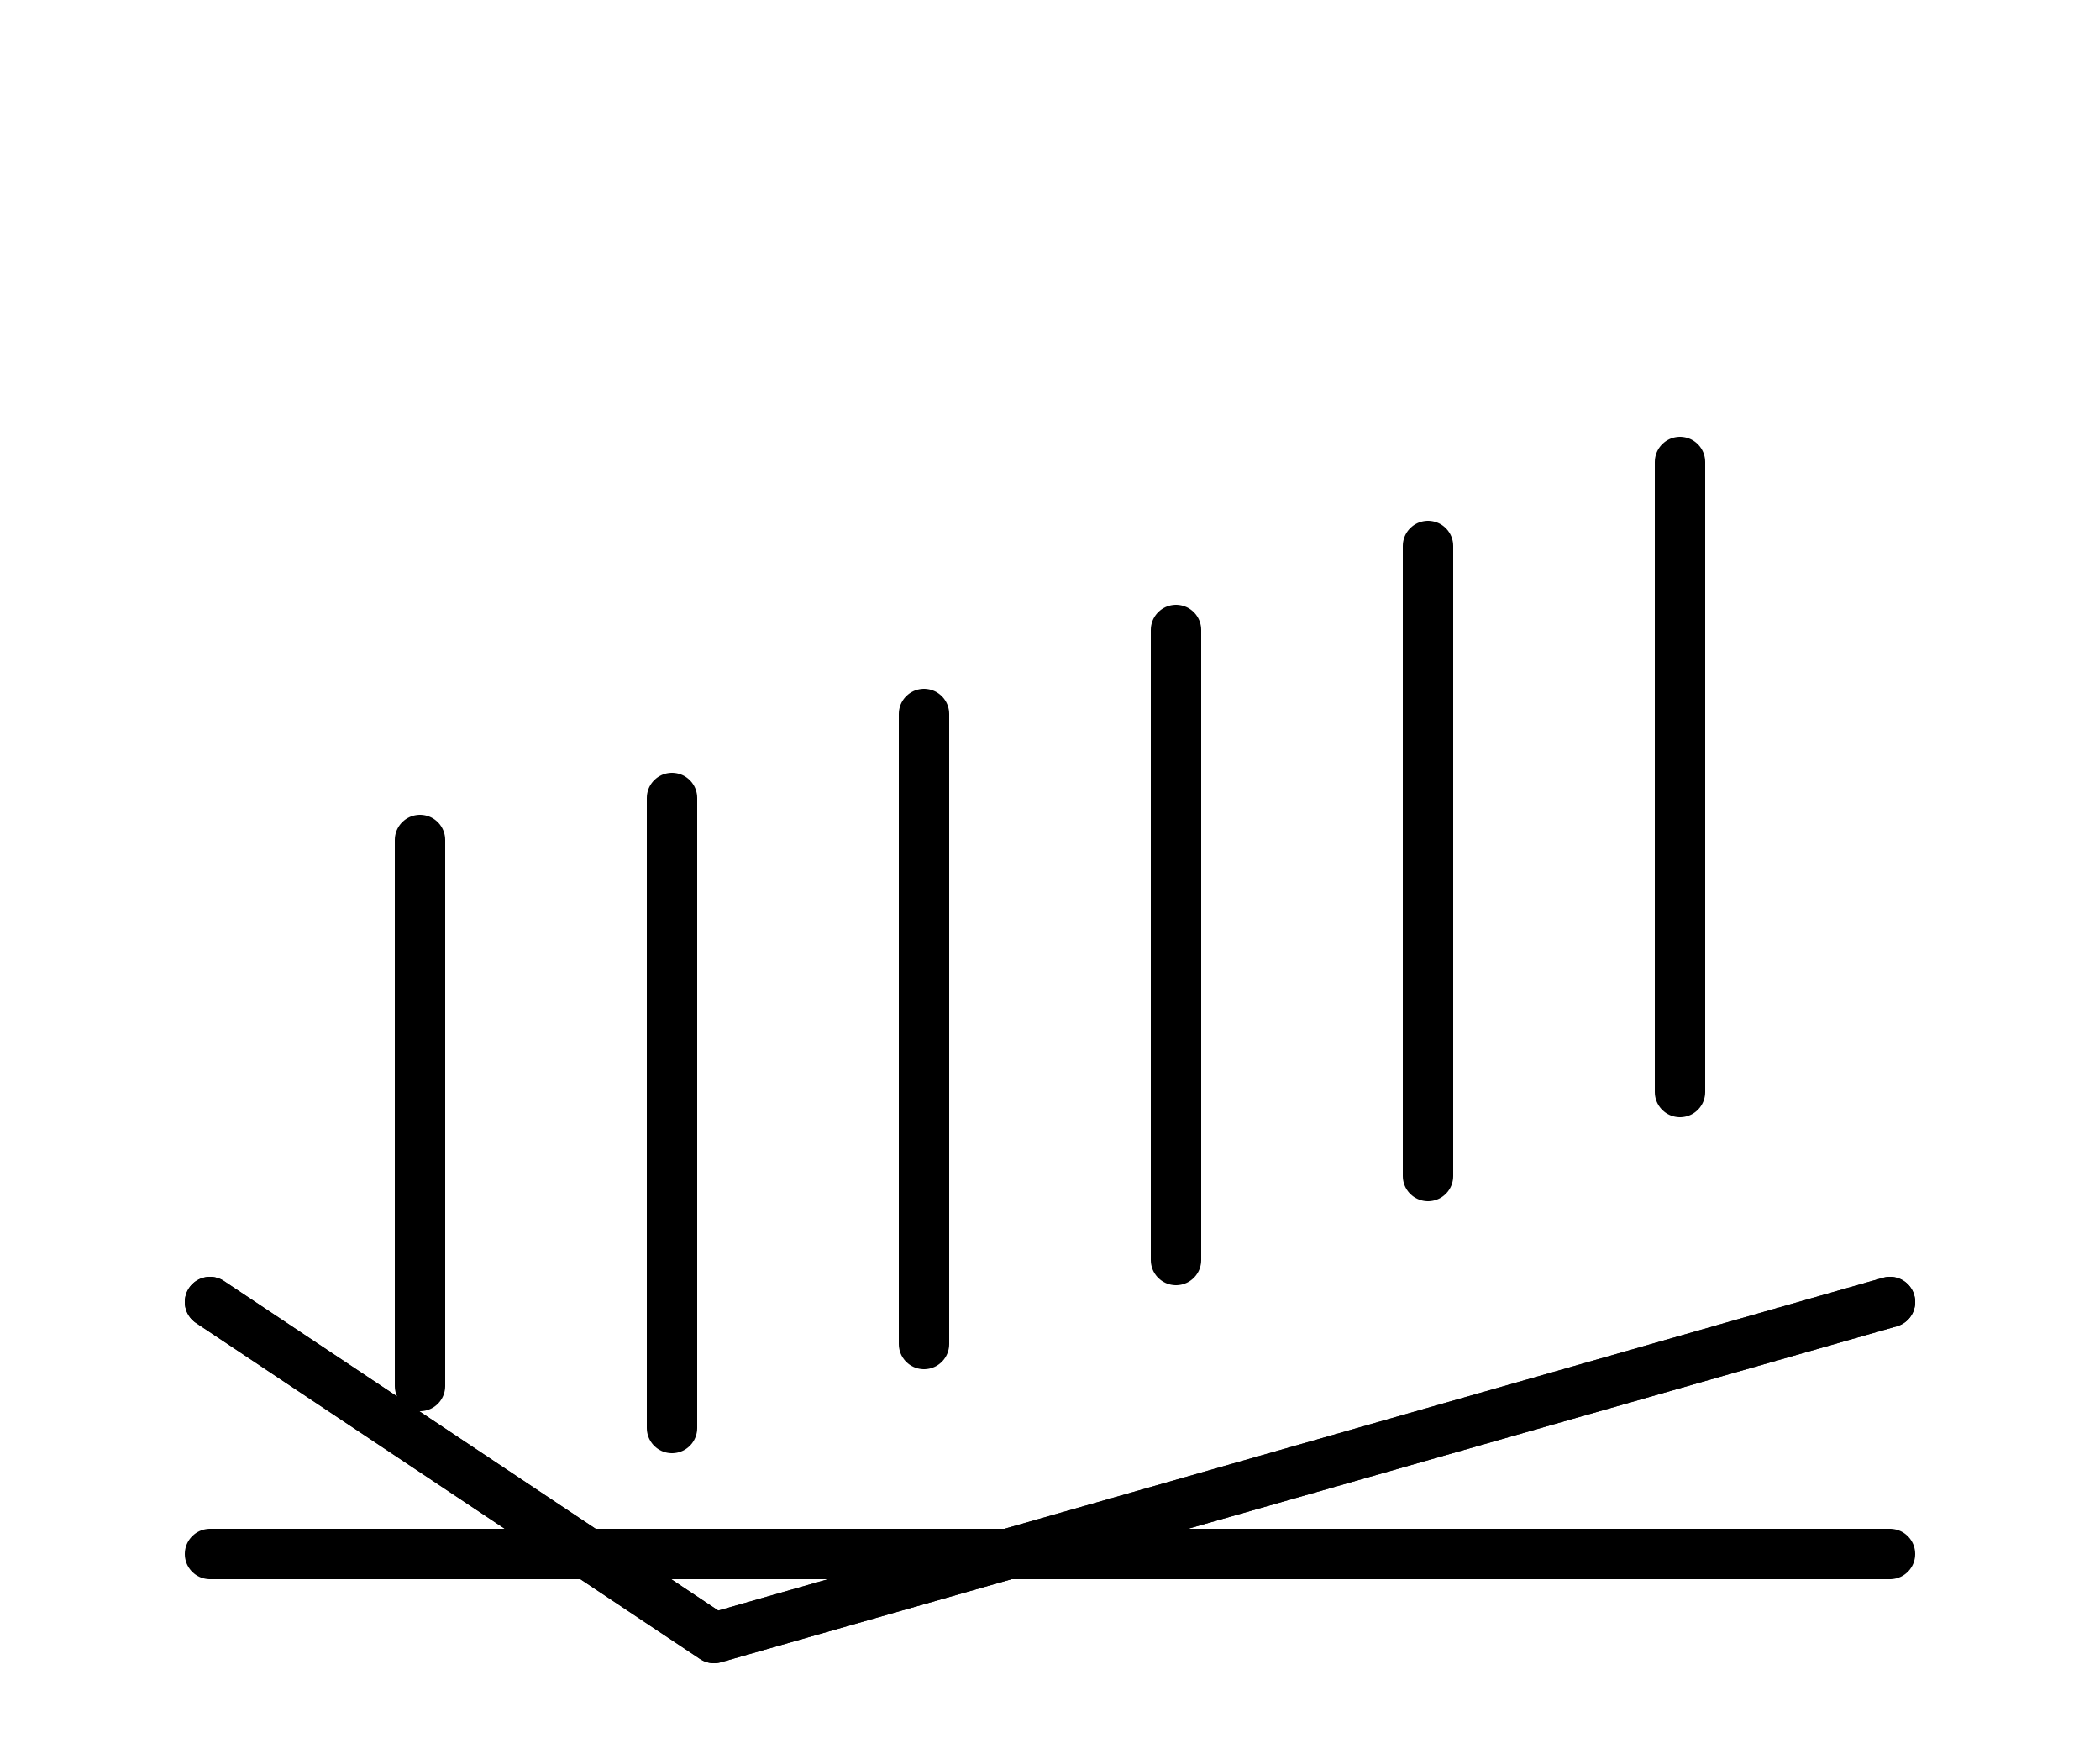
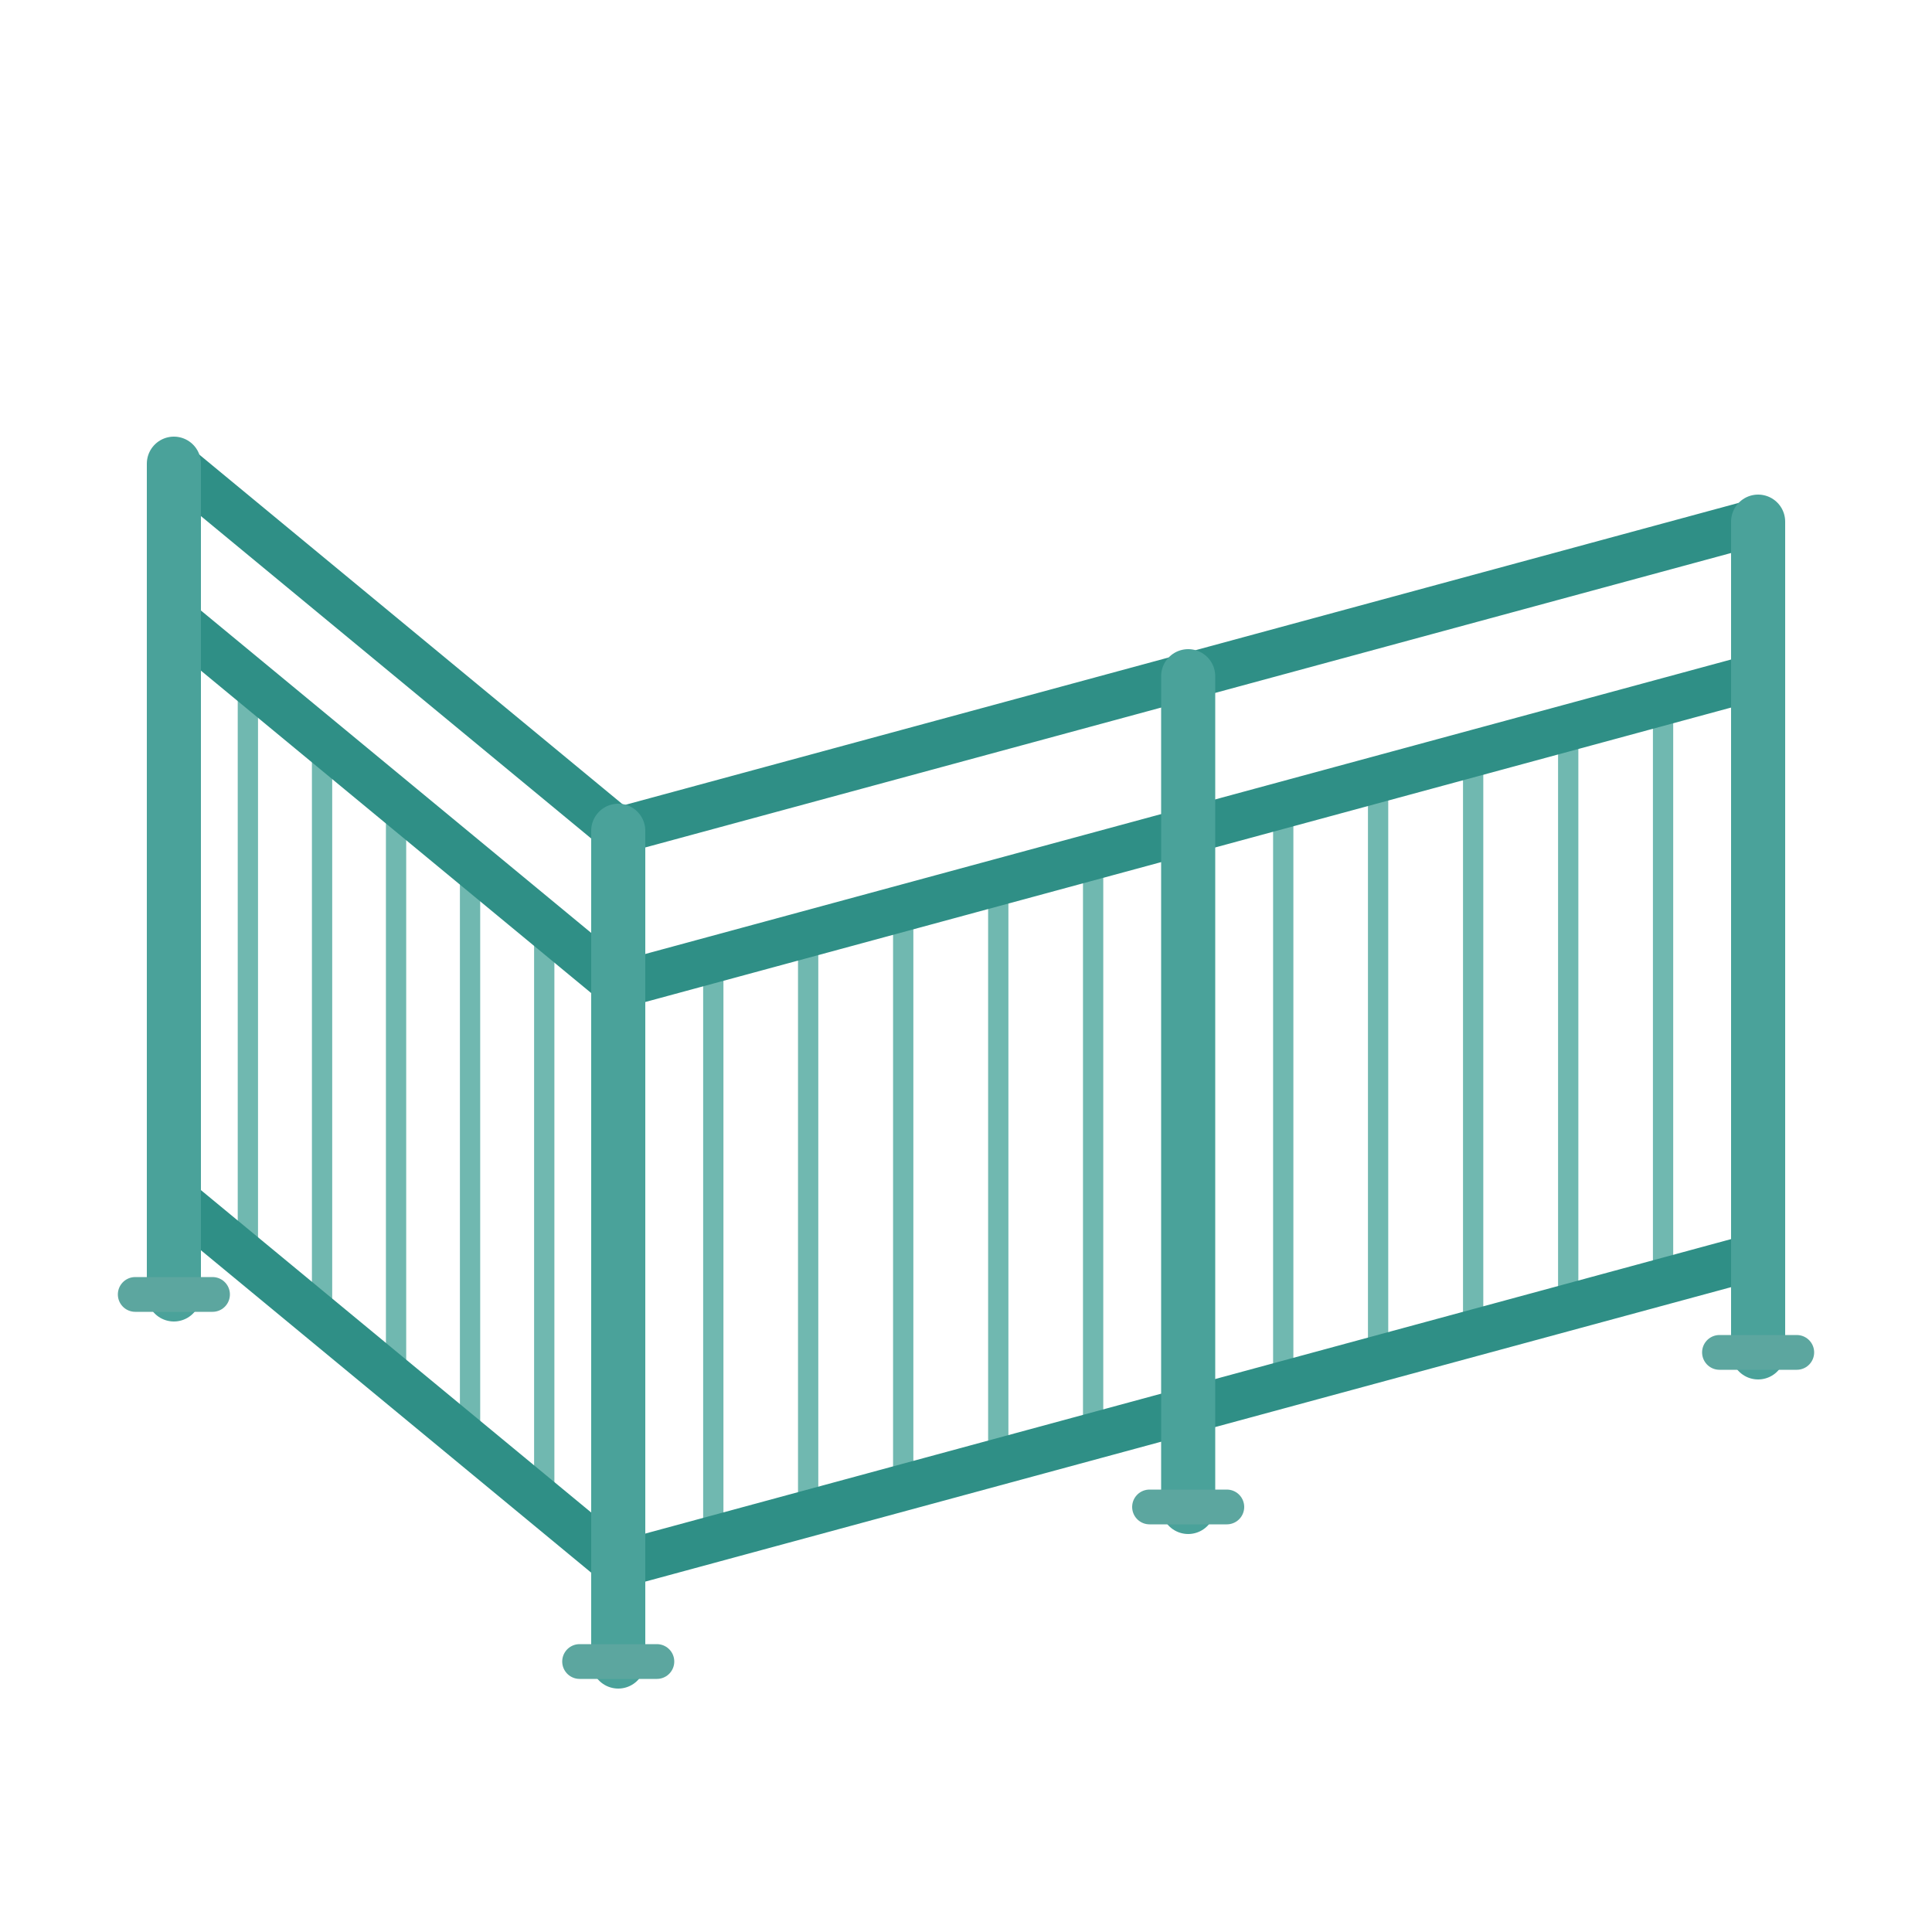
- <svg xmlns="http://www.w3.org/2000/svg" viewBox="0 0 100 84" fill="none" stroke="currentColor" stroke-width="2.4" stroke-linecap="round" stroke-linejoin="round">
-   <g>
-     <path d="M10 62L34 78 90 62" />
-     <path d="M10 62L34 78 90 62" />
-     <path d="M20 66v-26M32 68V38M44 64V34M56 60V30M68 56V26M80 52V22" />
-     <path d="M10 74h80" />
+ <svg xmlns="http://www.w3.org/2000/svg" viewBox="0 0 100 100" fill="none" stroke="currentColor" stroke-linecap="round" stroke-linejoin="round" color="#16867b">
+   <style>.guardrail-rail{fill:none;stroke:#2f8f86;stroke-width:2.4}.guardrail-post{fill:none;stroke:#4aa29a;stroke-width:2.8}.guardrail-large-post{stroke:#197c73;stroke-width:4.4}.guardrail-infill{fill:none;stroke:#70b8b0;stroke-width:1.05}.guardrail-base{fill:none;stroke:#5ca69f;stroke-width:1.8}.guardrail-panel{fill:rgba(113,175,181,.48);stroke:#5eaaa8;stroke-width:1.2}.guardrail-glass{fill:rgba(113,194,223,.22);stroke:#4a9db4;stroke-width:.8}.guardrail-spear{fill:#4aa29a;stroke:#4aa29a;stroke-width:.6}.guardrail-post-cap{fill:#8ac8c2;stroke:#4f9d95;stroke-width:.5}</style>
+   <g class="guardrail-schematic">
+     <line class="guardrail-infill" x1="12.83" y1="65.17" x2="12.83" y2="35.17" />
+     <line class="guardrail-infill" x1="16.67" y1="68.33" x2="16.67" y2="38.33" />
+     <line class="guardrail-infill" x1="20.50" y1="71.50" x2="20.50" y2="41.50" />
+     <line class="guardrail-infill" x1="24.33" y1="74.67" x2="24.33" y2="44.67" />
+     <line class="guardrail-infill" x1="28.17" y1="77.83" x2="28.17" y2="47.83" />
+     <line class="guardrail-rail" x1="9.00" y1="62.00" x2="32.00" y2="81.00" />
+     <line class="guardrail-rail" x1="9.00" y1="32.00" x2="32.00" y2="51.00" />
+     <line class="guardrail-rail" x1="9.00" y1="24.00" x2="32.00" y2="43.00" />
+     <line class="guardrail-infill" x1="36.92" y1="79.67" x2="36.92" y2="49.67" />
+     <line class="guardrail-infill" x1="41.83" y1="78.33" x2="41.83" y2="48.33" />
+     <line class="guardrail-infill" x1="46.75" y1="77.00" x2="46.75" y2="47.00" />
+     <line class="guardrail-infill" x1="51.67" y1="75.67" x2="51.67" y2="45.67" />
+     <line class="guardrail-infill" x1="56.58" y1="74.33" x2="56.58" y2="44.33" />
+     <line class="guardrail-infill" x1="61.50" y1="73.00" x2="61.50" y2="43.00" />
+     <line class="guardrail-infill" x1="66.42" y1="71.67" x2="66.42" y2="41.67" />
+     <line class="guardrail-infill" x1="71.33" y1="70.33" x2="71.33" y2="40.33" />
+     <line class="guardrail-infill" x1="76.25" y1="69.00" x2="76.25" y2="39.00" />
+     <line class="guardrail-infill" x1="81.17" y1="67.67" x2="81.17" y2="37.67" />
+     <line class="guardrail-infill" x1="86.08" y1="66.33" x2="86.08" y2="36.33" />
+     <line class="guardrail-rail" x1="32.00" y1="81.00" x2="91.00" y2="65.00" />
+     <line class="guardrail-rail" x1="32.00" y1="51.00" x2="91.00" y2="35.00" />
+     <line class="guardrail-rail" x1="32.00" y1="43.00" x2="91.00" y2="27.00" />
+     <line class="guardrail-post" x1="9.00" y1="67.00" x2="9.00" y2="24.00" />
+     <line class="guardrail-base" x1="7.00" y1="67.00" x2="11.00" y2="67.00" />
+     <line class="guardrail-post" x1="32.00" y1="86.00" x2="32.00" y2="43.00" />
+     <line class="guardrail-base" x1="30.00" y1="86.00" x2="34.00" y2="86.00" />
+     <line class="guardrail-post" x1="91.00" y1="70.00" x2="91.00" y2="27.00" />
+     <line class="guardrail-base" x1="89.00" y1="70.00" x2="93.00" y2="70.00" />
+     <line class="guardrail-post" x1="61.50" y1="78.00" x2="61.50" y2="35.00" />
+     <line class="guardrail-base" x1="59.50" y1="78.00" x2="63.50" y2="78.00" />
  </g>
</svg>
